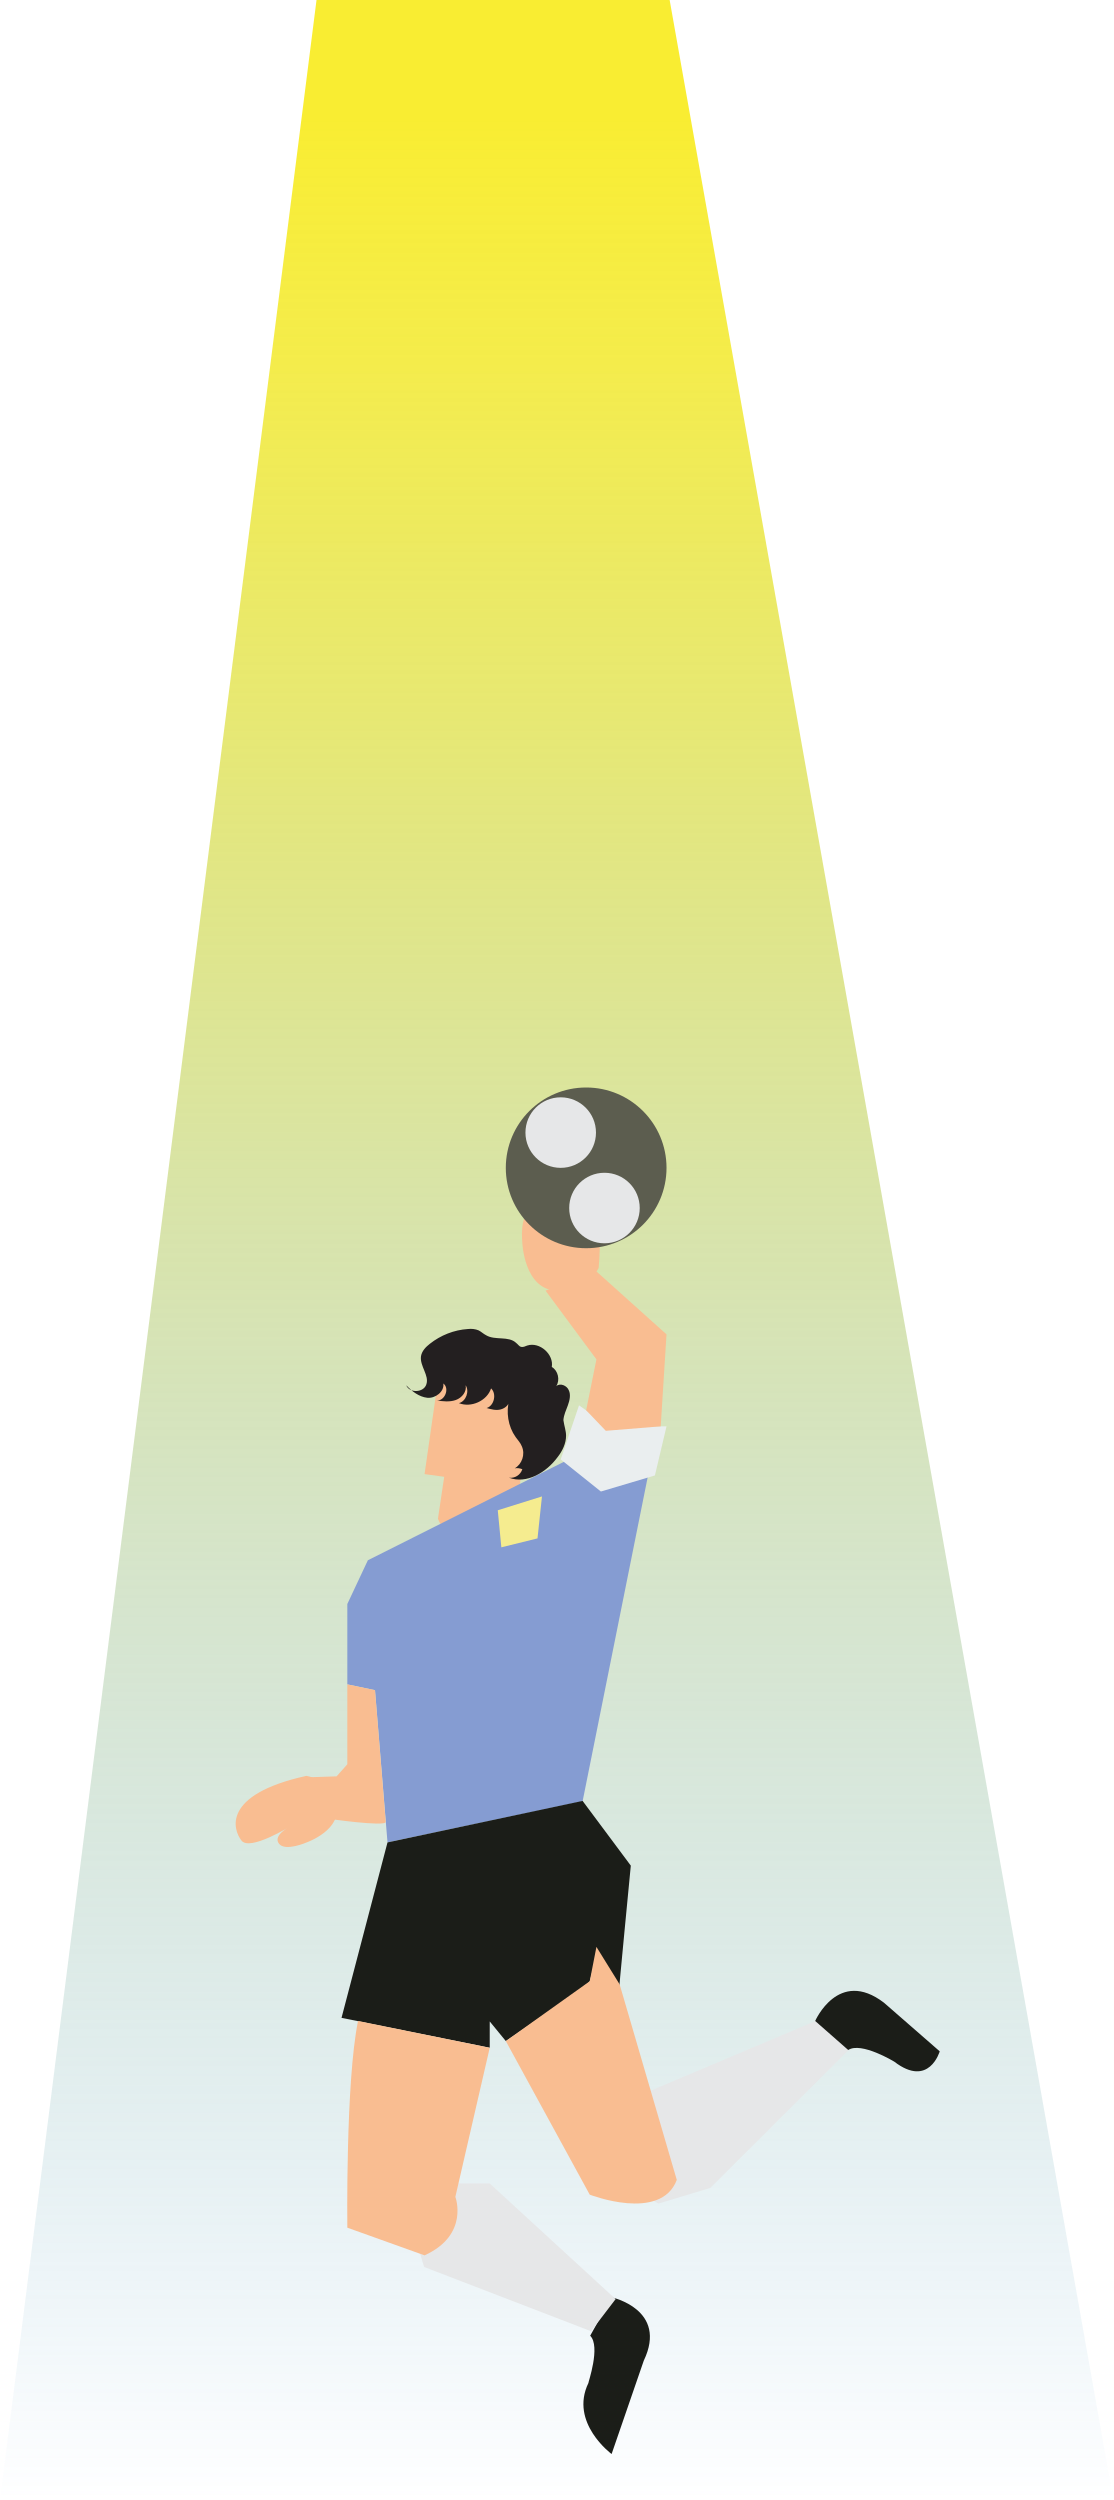
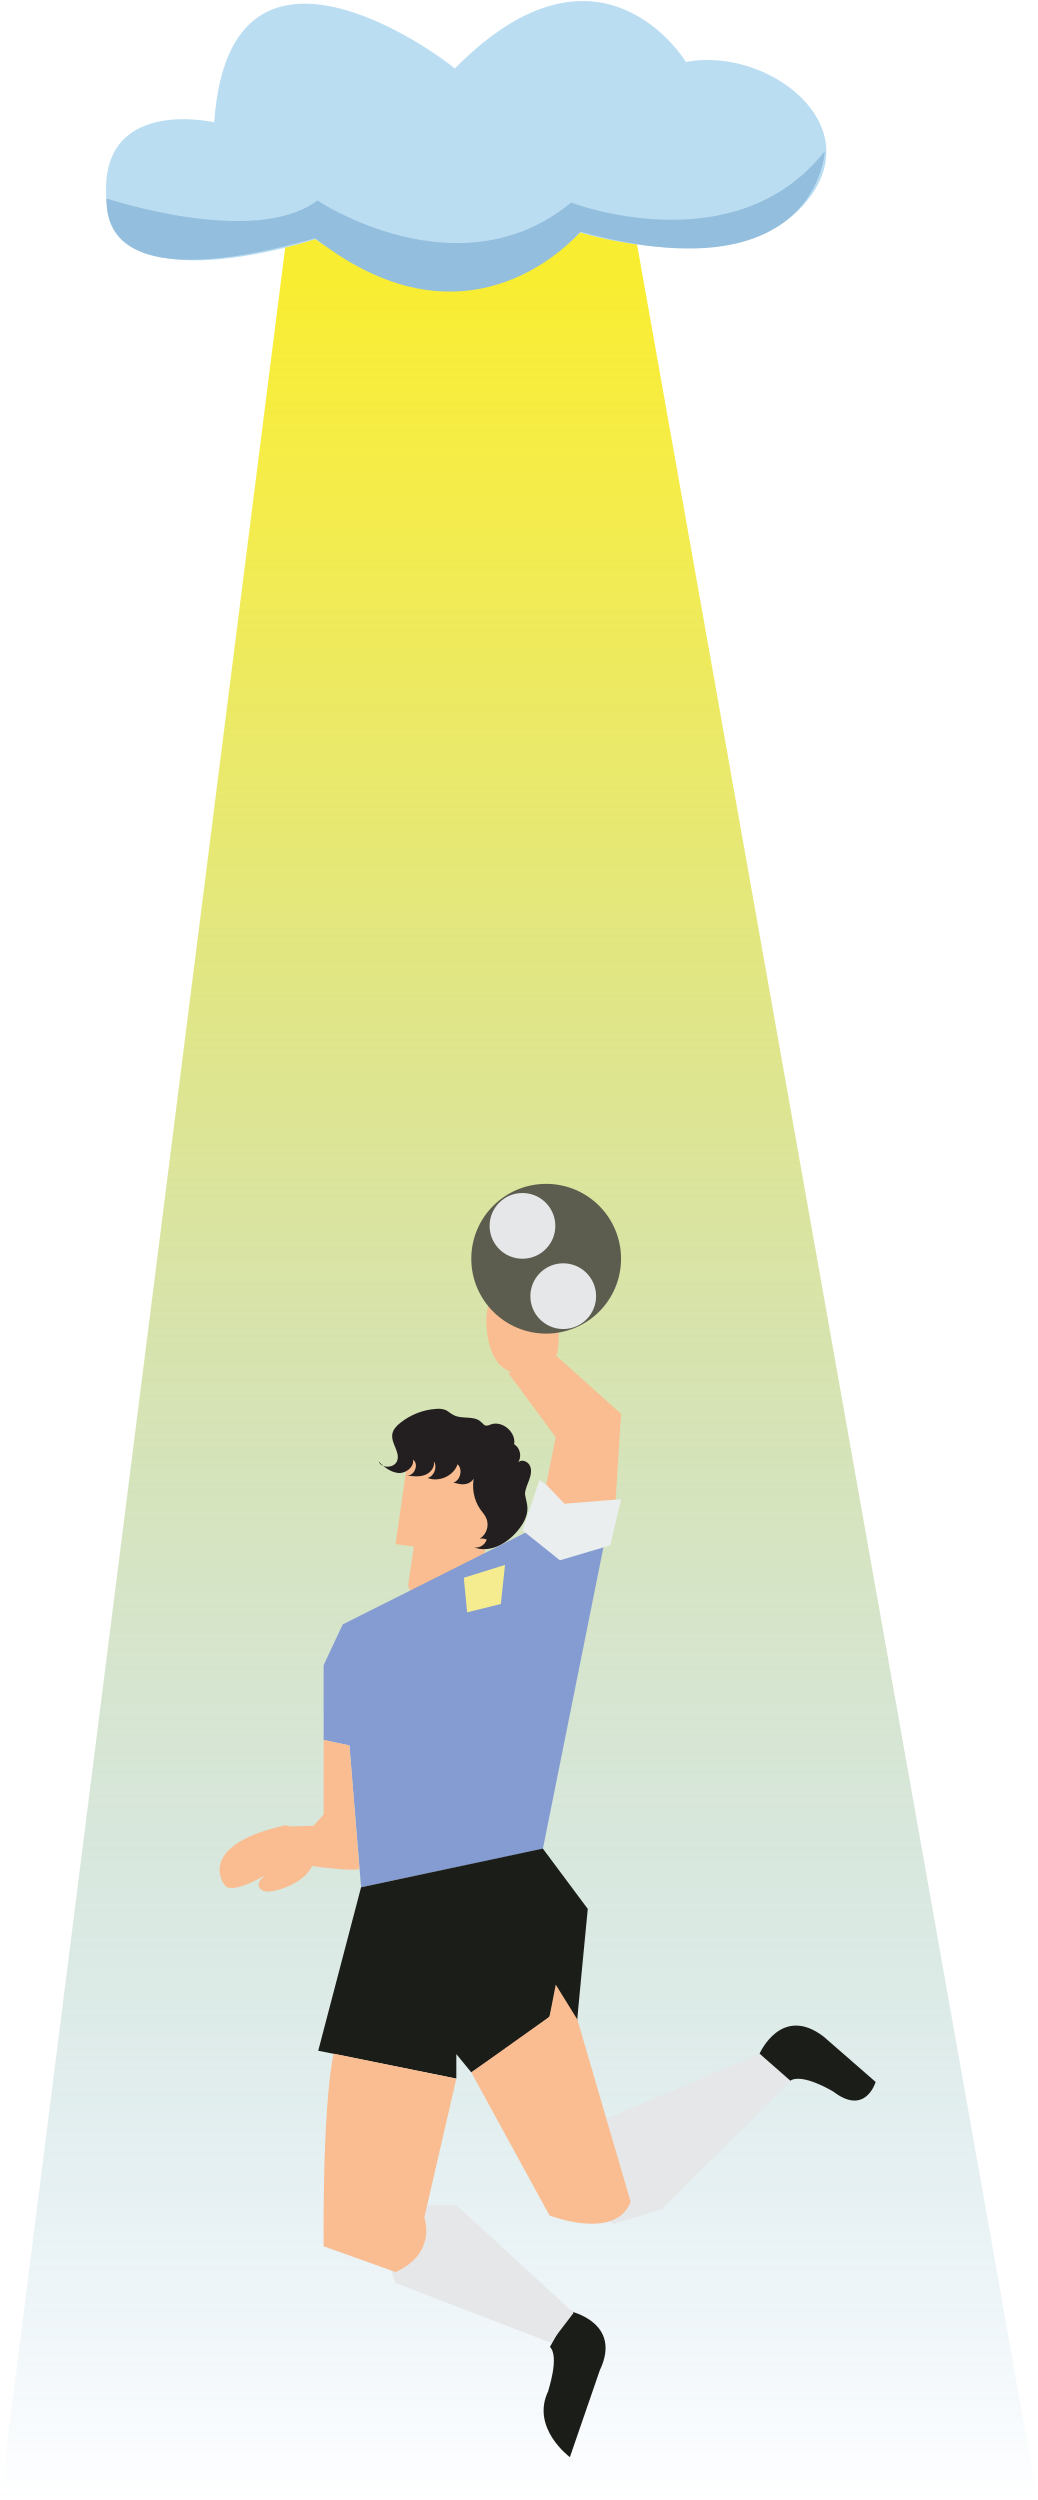
- <svg xmlns="http://www.w3.org/2000/svg" version="1.1" id="Layer_1" x="0px" y="0px" viewBox="0 0 249.4 560" style="enable-background:new 0 0 249.4 560;" xml:space="preserve">
+ <svg xmlns="http://www.w3.org/2000/svg" version="1.1" id="Layer_1" x="0px" y="0px" viewBox="-354 -41 249.4 601" style="enable-background:new -354 -41 249.4 601;" xml:space="preserve">
  <style type="text/css">
- 	.st0{fill:url(#XMLID_89_);}
+ 	.st0{fill:url(#XMLID_23_);}
	.st1{fill:#F9BD91;}
	.st2{fill:#1B1D18;}
	.st3{fill:#859CD2;}
	.st4{fill:#EAEEEF;}
	.st5{fill:#5C5D4F;}
	.st6{fill:#E6E7E8;}
	.st7{fill:#231F20;}
	.st8{fill:#F5EC8F;}
+ 	.st9{fill:#BADDF2;}
+ 	.st10{fill:#93BEDD;}
</style>
  <g id="XMLID_48_">
-     <linearGradient id="XMLID_89_" gradientUnits="userSpaceOnUse" x1="124.725" y1="560" x2="124.725" y2="-1.134140e-09">
+     <linearGradient id="XMLID_23_" gradientUnits="userSpaceOnUse" x1="-229.3" y1="-5.598849e-09" x2="-229.3" y2="560" gradientTransform="matrix(1 0 0 -1 0 560)">
      <stop offset="0" style="stop-color:#2484C6;stop-opacity:0" />
      <stop offset="0.196" style="stop-color:#63A39A;stop-opacity:0.206" />
      <stop offset="0.386" style="stop-color:#99BD75;stop-opacity:0.405" />
      <stop offset="0.562" style="stop-color:#C2D258;stop-opacity:0.59" />
      <stop offset="0.72" style="stop-color:#E0E143;stop-opacity:0.756" />
      <stop offset="0.856" style="stop-color:#F3EA37;stop-opacity:0.898" />
      <stop offset="0.953" style="stop-color:#F9ED32" />
    </linearGradient>
-     <polygon id="XMLID_22_" class="st0" points="70.9,0 0,560 249.4,560 150,0  " />
+     <polygon id="XMLID_22_" class="st0" points="-283.1,0 -354,560 -104.6,560 -204,0  " />
    <g id="XMLID_2_">
-       <path id="XMLID_21_" class="st1" d="M68.6,397.8c-19,4.2-16.4,12.1-14.5,14.5s10.9-3.2,10.9-3.2s-4,2-2.5,3.9    c1.4,1.8,6.2-0.3,6.2-0.3s8.2-2.9,6.5-8.6C73.6,398.3,68.6,397.8,68.6,397.8z" />
-       <path id="XMLID_20_" class="st2" d="M132.2,523.2l4.8-8.6c0,0,12.7,2.7,7.2,14.2l-7.2,20.9c0,0-9.5-7-5.2-15.9    C131.7,533.8,134.6,525.6,132.2,523.2z" />
-       <path id="XMLID_19_" class="st1" d="M99,303l-3.9,27.2l4.4,0.6l-1.4,9.4c0,0,3.5,10.3,16.9,2.4l2.8-19.6c0,0,3.7-0.2,4.3-4.4    s-3.9-2.8-3.9-2.8l1.4-9.4L99,303z" />
-       <path id="XMLID_18_" class="st1" d="M134.1,284c2-23.1-8.1-23.2-11.5-22s-0.2,13.6-0.2,13.6s-0.9-5.3-3.5-4.4s-1.9,7.2-1.9,7.2    s0.4,10.4,7.6,10.7C131.7,289.5,134.1,284,134.1,284z" />
-       <polygon id="XMLID_17_" class="st3" points="127.4,326.9 82.4,349.5 77.8,359.3 77.8,377.3 84,378.6 86.8,412.7 130.5,403.5     145.1,330.8 135.1,332.6   " />
-       <polygon id="XMLID_16_" class="st4" points="125.6,326.9 134.6,334.1 146.7,330.5 149.3,319.5 136.4,319.5 129.7,314.8   " />
-       <path id="XMLID_15_" class="st2" d="M86.8,412.7l-10.3,39.3l33.2,6.7v-5.9l3.6,4.4c0,0,18.5-12.6,18.8-13.4    c0.3-0.8,1.5-6.2,1.5-6.2s4.9,10.8,4.9,10s2.8-29.7,2.8-29.7l-10.8-14.5L86.8,412.7z" />
-       <circle id="XMLID_14_" class="st5" cx="131.3" cy="261.6" r="18" />
-       <circle id="XMLID_13_" class="st6" cx="135.4" cy="270.6" r="7.9" />
-       <circle id="XMLID_12_" class="st6" cx="125.6" cy="253.7" r="7.9" />
-       <polygon id="XMLID_11_" class="st1" points="131.3,315.9 133.6,304.5 122.2,289.1 133.6,284.8 149.3,298.9 148,319.5 135.7,320.5       " />
-       <path id="XMLID_10_" class="st6" d="M147.5,493.6l11.6-3.5l31-30.9l-7.4-6.5l-37.4,15.8C145.1,468.5,139,489.7,147.5,493.6z" />
-       <path id="XMLID_9_" class="st1" d="M113.3,457.2l18.8,34.4c0,0,15.9,6.2,19.5-3.3l-12.8-43.8l-5.2-8.4l-1.5,7.7L113.3,457.2z" />
-       <polygon id="XMLID_8_" class="st6" points="93.7,503.5 95,507.8 132.4,522.2 137.9,515 109.7,489.1 99.7,489.1   " />
-       <path id="XMLID_7_" class="st1" d="M109.7,458.7l-7.7,33.4c0,0,3.2,8.5-6.9,13.1l-17.3-6.2c0,0-0.4-32.7,2.4-46.3L109.7,458.7z" />
-       <path id="XMLID_6_" class="st7" d="M126.8,321.6c0,1.7-0.8,3.4-1.9,4.8c-2.5,3.4-6.9,6.1-10.9,4.6c1.3,0.2,2.6-0.6,3-1.9    c-0.5-0.2-1.1-0.3-1.7-0.2c1.6-0.9,2.4-3.1,1.6-4.9c-0.3-0.8-0.9-1.4-1.4-2.1c-1.7-2.4-2.2-5.6-1.4-8.5c0.1,1.1-0.8,2-1.9,2.3    s-2.1,0-3.2-0.3c1.7-0.5,2.3-3.2,1-4.4c-0.9,2.8-4.5,4.4-7.2,3.3c1.6-0.4,2.4-2.7,1.5-4c0.3,1.4-0.8,2.8-2.2,3.3    c-1.4,0.5-2.9,0.3-4.3,0.1c1.8,0.2,3-2.7,1.5-3.8c0.3,1.8-1.8,3.4-3.6,3.2s-3.4-1.4-4.7-2.8c0.7,1.8,3.9,1.7,4.5-0.2    c0.7-2-1.5-4.1-1.2-6.3c0.2-1.2,1.1-2.1,2-2.8c2.4-1.9,5.4-3.1,8.5-3.3c0.8-0.1,1.7,0,2.4,0.3c0.6,0.3,1.1,0.8,1.7,1.1    c2,1.2,5,0.1,6.7,1.7c0.4,0.3,0.7,0.8,1.1,0.9c0.5,0.1,0.9-0.1,1.4-0.3c2.8-0.9,6,2,5.5,4.8c1.4,0.8,1.9,2.9,1,4.3    c0.9-0.8,2.4-0.1,2.8,0.9c0.5,1,0.2,2.3-0.2,3.4c-0.4,1.1-0.9,2.1-1,3.3C126.4,319.5,126.8,320.5,126.8,321.6z" />
-       <path id="XMLID_5_" class="st2" d="M190,459.2l-7.4-6.5c0,0,5.2-11.9,15.4-4.1l12.5,10.9c0,0-2.4,8.3-10.2,2.3    C200.3,461.8,192.9,457.3,190,459.2z" />
-       <path id="XMLID_4_" class="st1" d="M72.8,407.3c0,0,13.7,2,13.6,0.8c-0.1-1.2-2.4-29.5-2.4-29.5l-6.2-1.3v14.2l0,3.7l-2.4,2.7    l-6,0.2C69.4,398,63.3,406.2,72.8,407.3z" />
-       <polygon id="XMLID_3_" class="st8" points="111.5,338.3 121.4,335.2 120.4,344.6 112.3,346.6   " />
+       <path id="XMLID_21_" class="st1" d="M-285.4,397.8c-19,4.2-16.4,12.1-14.5,14.5s10.9-3.2,10.9-3.2s-4,2-2.5,3.9    c1.4,1.8,6.2-0.3,6.2-0.3s8.2-2.9,6.5-8.6C-280.4,398.3-285.4,397.8-285.4,397.8z" />
+       <path id="XMLID_20_" class="st2" d="M-221.8,523.2l4.8-8.6c0,0,12.7,2.7,7.2,14.2l-7.2,20.9c0,0-9.5-7-5.2-15.9    C-222.3,533.8-219.4,525.6-221.8,523.2z" />
+       <path id="XMLID_19_" class="st1" d="M-255,303l-3.9,27.2l4.4,0.6l-1.4,9.4c0,0,3.5,10.3,16.9,2.4l2.8-19.6c0,0,3.7-0.2,4.3-4.4    s-3.9-2.8-3.9-2.8l1.4-9.4L-255,303z" />
+       <path id="XMLID_18_" class="st1" d="M-219.9,284c2-23.1-8.1-23.2-11.5-22s-0.2,13.6-0.2,13.6s-0.9-5.3-3.5-4.4s-1.9,7.2-1.9,7.2    s0.4,10.4,7.6,10.7C-222.3,289.5-219.9,284-219.9,284z" />
+       <polygon id="XMLID_17_" class="st3" points="-226.6,326.9 -271.6,349.5 -276.2,359.3 -276.2,377.3 -270,378.6 -267.2,412.7     -223.5,403.5 -208.9,330.8 -218.9,332.6   " />
+       <polygon id="XMLID_16_" class="st4" points="-228.4,326.9 -219.4,334.1 -207.3,330.5 -204.7,319.5 -217.6,319.5 -224.3,314.8       " />
+       <path id="XMLID_15_" class="st2" d="M-267.2,412.7l-10.3,39.3l33.2,6.7v-5.9l3.6,4.4c0,0,18.5-12.6,18.8-13.4s1.5-6.2,1.5-6.2    s4.9,10.8,4.9,10s2.8-29.7,2.8-29.7l-10.8-14.5L-267.2,412.7z" />
+       <circle id="XMLID_14_" class="st5" cx="-222.7" cy="261.6" r="18" />
+       <circle id="XMLID_13_" class="st6" cx="-218.6" cy="270.6" r="7.9" />
+       <circle id="XMLID_12_" class="st6" cx="-228.4" cy="253.7" r="7.9" />
+       <polygon id="XMLID_11_" class="st1" points="-222.7,315.9 -220.4,304.5 -231.8,289.1 -220.4,284.8 -204.7,298.9 -206,319.5     -218.3,320.5   " />
+       <path id="XMLID_10_" class="st6" d="M-206.5,493.6l11.6-3.5l31-30.9l-7.4-6.5l-37.4,15.8C-208.9,468.5-215,489.7-206.5,493.6z" />
+       <path id="XMLID_9_" class="st1" d="M-240.7,457.2l18.8,34.4c0,0,15.9,6.2,19.5-3.3l-12.8-43.8l-5.2-8.4l-1.5,7.7L-240.7,457.2z" />
+       <polygon id="XMLID_8_" class="st6" points="-260.3,503.5 -259,507.8 -221.6,522.2 -216.1,515 -244.3,489.1 -254.3,489.1   " />
+       <path id="XMLID_7_" class="st1" d="M-244.3,458.7l-7.7,33.4c0,0,3.2,8.5-6.9,13.1l-17.3-6.2c0,0-0.4-32.7,2.4-46.3L-244.3,458.7z" />
+       <path id="XMLID_6_" class="st7" d="M-227.2,321.6c0,1.7-0.8,3.4-1.9,4.8c-2.5,3.4-6.9,6.1-10.9,4.6c1.3,0.2,2.6-0.6,3-1.9    c-0.5-0.2-1.1-0.3-1.7-0.2c1.6-0.9,2.4-3.1,1.6-4.9c-0.3-0.8-0.9-1.4-1.4-2.1c-1.7-2.4-2.2-5.6-1.4-8.5c0.1,1.1-0.8,2-1.9,2.3    s-2.1,0-3.2-0.3c1.7-0.5,2.3-3.2,1-4.4c-0.9,2.8-4.5,4.4-7.2,3.3c1.6-0.4,2.4-2.7,1.5-4c0.3,1.4-0.8,2.8-2.2,3.3s-2.9,0.3-4.3,0.1    c1.8,0.2,3-2.7,1.5-3.8c0.3,1.8-1.8,3.4-3.6,3.2s-3.4-1.4-4.7-2.8c0.7,1.8,3.9,1.7,4.5-0.2c0.7-2-1.5-4.1-1.2-6.3    c0.2-1.2,1.1-2.1,2-2.8c2.4-1.9,5.4-3.1,8.5-3.3c0.8-0.1,1.7,0,2.4,0.3c0.6,0.3,1.1,0.8,1.7,1.1c2,1.2,5,0.1,6.7,1.7    c0.4,0.3,0.7,0.8,1.1,0.9c0.5,0.1,0.9-0.1,1.4-0.3c2.8-0.9,6,2,5.5,4.8c1.4,0.8,1.9,2.9,1,4.3c0.9-0.8,2.4-0.1,2.8,0.9    c0.5,1,0.2,2.3-0.2,3.4s-0.9,2.1-1,3.3C-227.6,319.5-227.2,320.5-227.2,321.6z" />
+       <path id="XMLID_5_" class="st2" d="M-164,459.2l-7.4-6.5c0,0,5.2-11.9,15.4-4.1l12.5,10.9c0,0-2.4,8.3-10.2,2.3    C-153.7,461.8-161.1,457.3-164,459.2z" />
+       <path id="XMLID_4_" class="st1" d="M-281.2,407.3c0,0,13.7,2,13.6,0.8s-2.4-29.5-2.4-29.5l-6.2-1.3v14.2v3.7l-2.4,2.7l-6,0.2    C-284.6,398-290.7,406.2-281.2,407.3z" />
+       <polygon id="XMLID_3_" class="st8" points="-242.5,338.3 -232.6,335.2 -233.6,344.6 -241.7,346.6   " />
    </g>
  </g>
+   <g>
+     <path class="st9" d="M-302.5-11.6c0,0-28.1-6.5-25.9,18.9c1.6,25.4,50.2,9.2,50.2,9.2s35.1,25.9,63.7-1.6c0,0,37.8,11.9,54-7   s-9.2-37.8-28.6-34c0,0-20.5-34-55.6,1.6C-244.8-25.1-298.7-66.7-302.5-11.6z" />
+     <path class="st10" d="M-328.4,6.7c0,0,35.6,11.9,50.7,0.5c0,0,34,22.7,61,0.5c0,0,39.4,15.1,61-12.4c0,0-1.6,35.1-58.8,19.4   c0,0-25.9,31.3-63.7,1.6C-278.2,15.9-328.9,33.1-328.4,6.7z" />
+   </g>
</svg>
